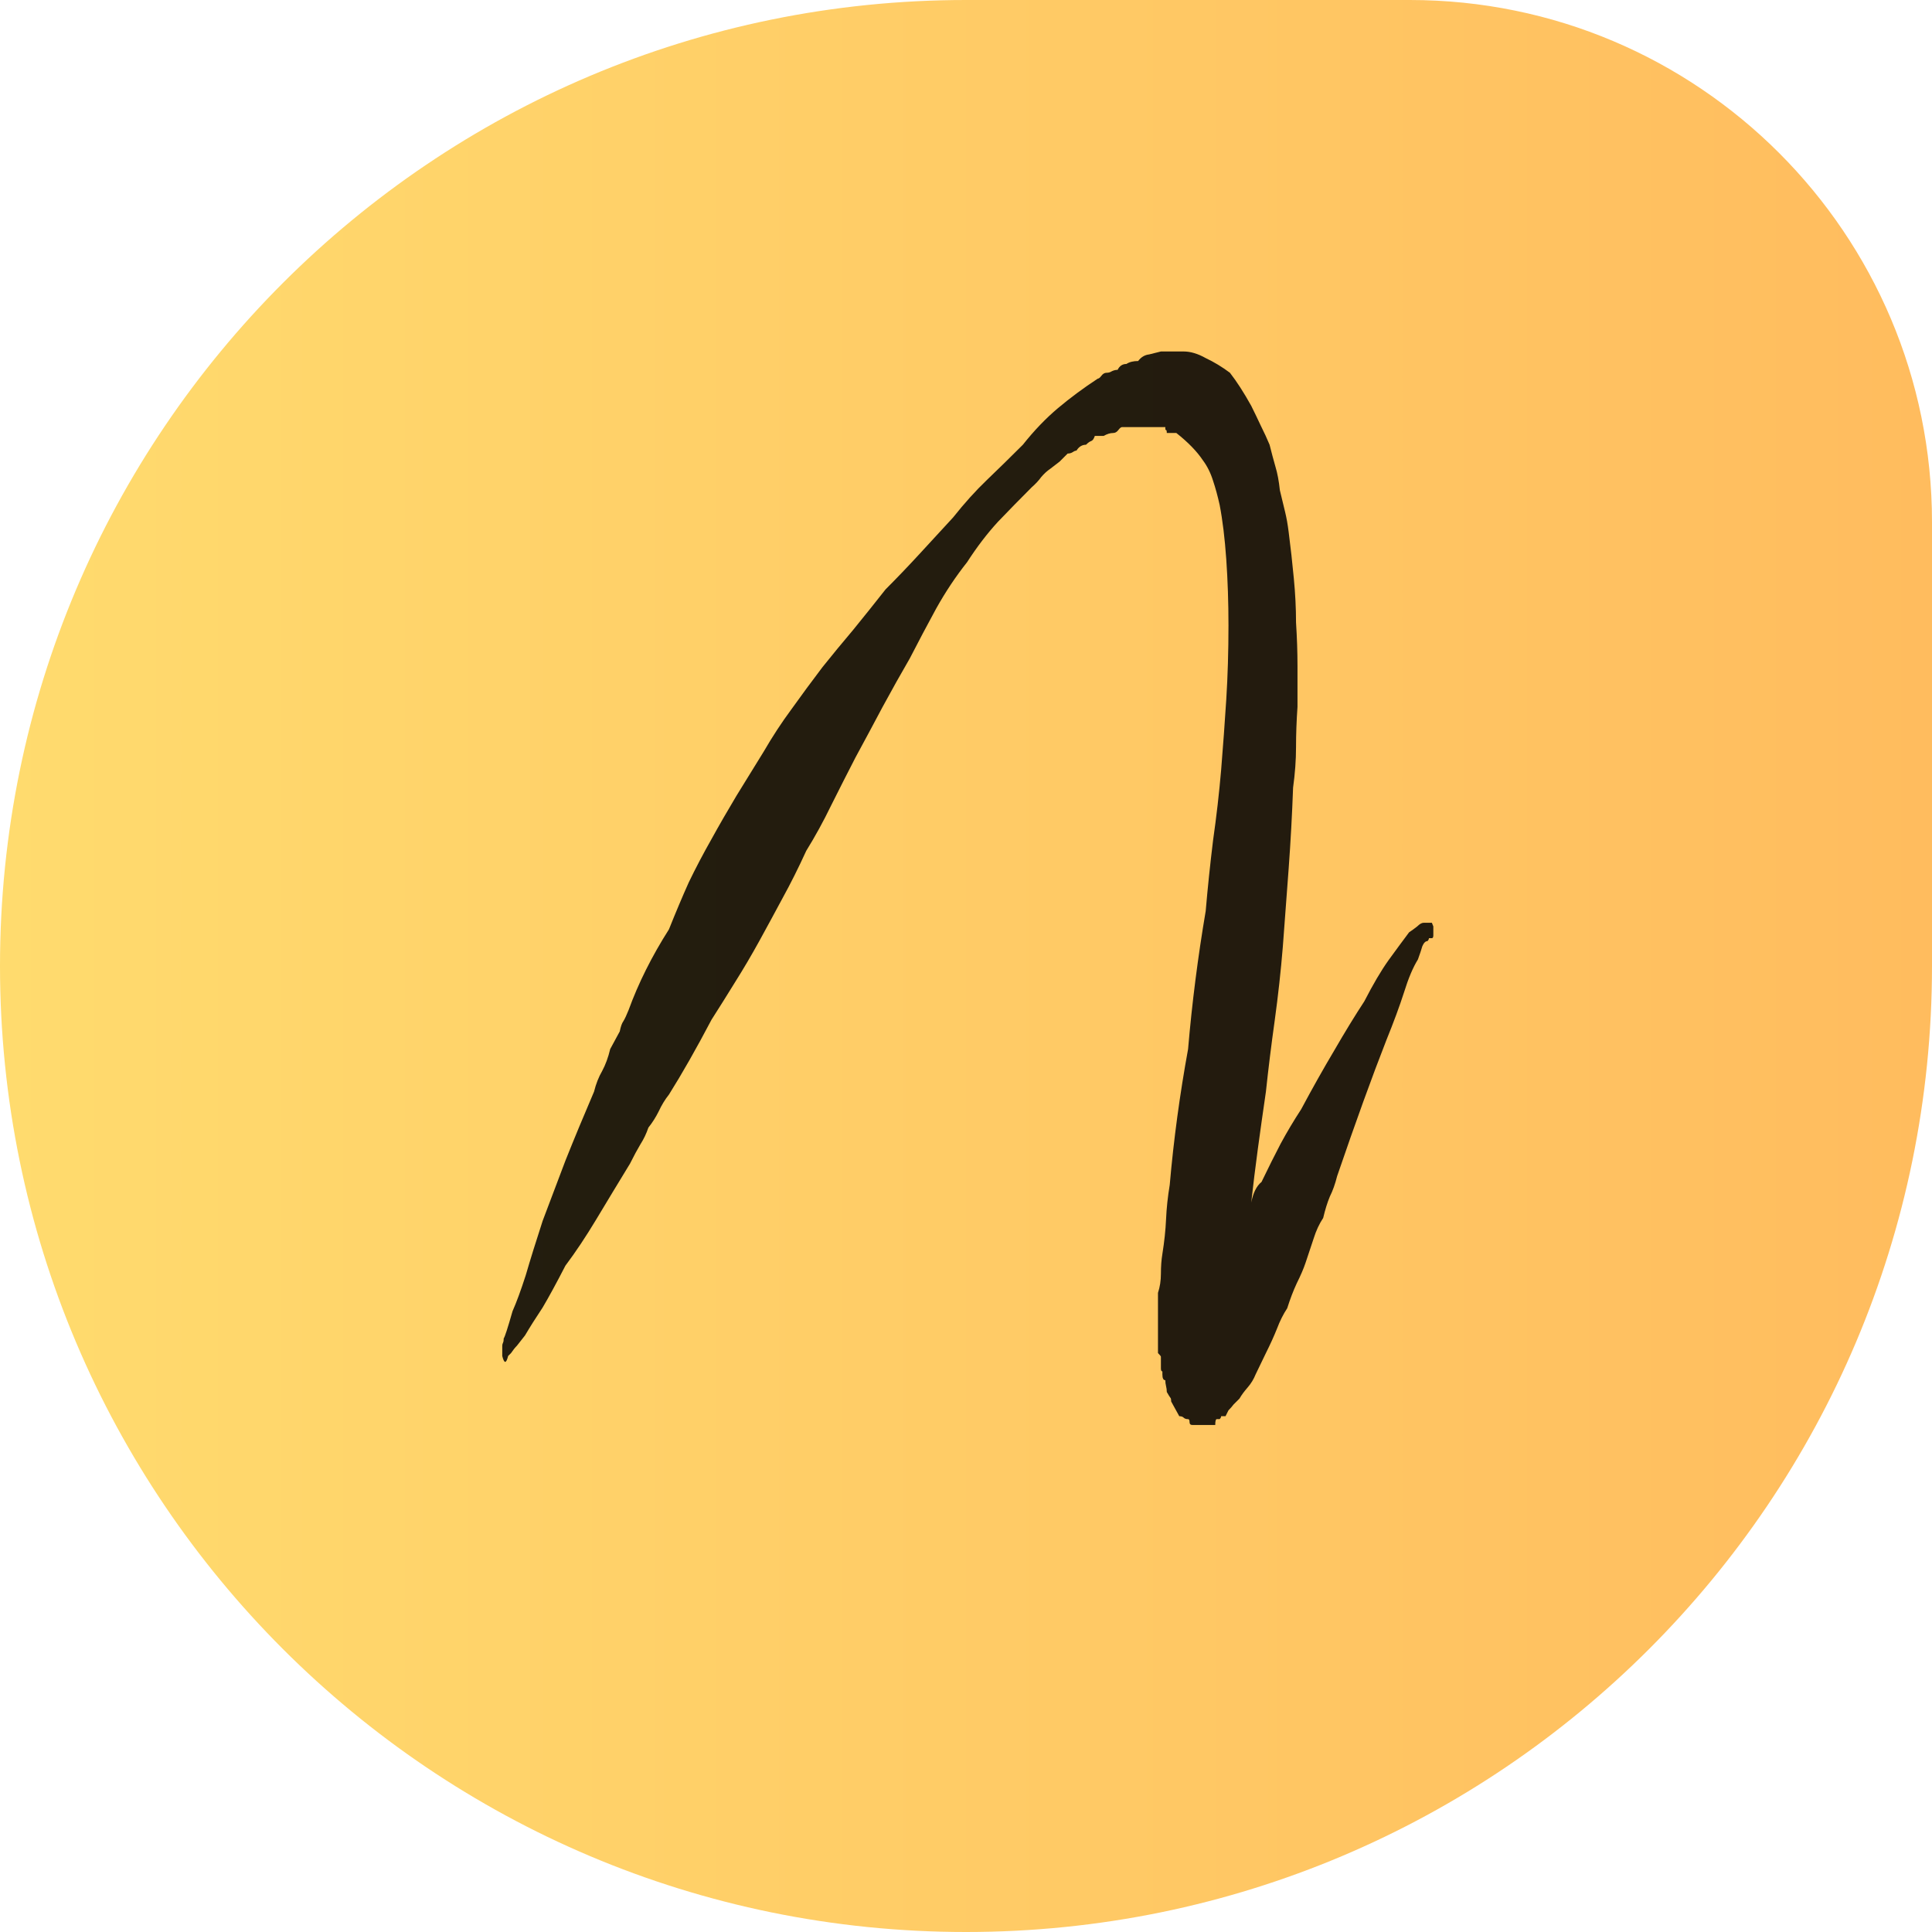
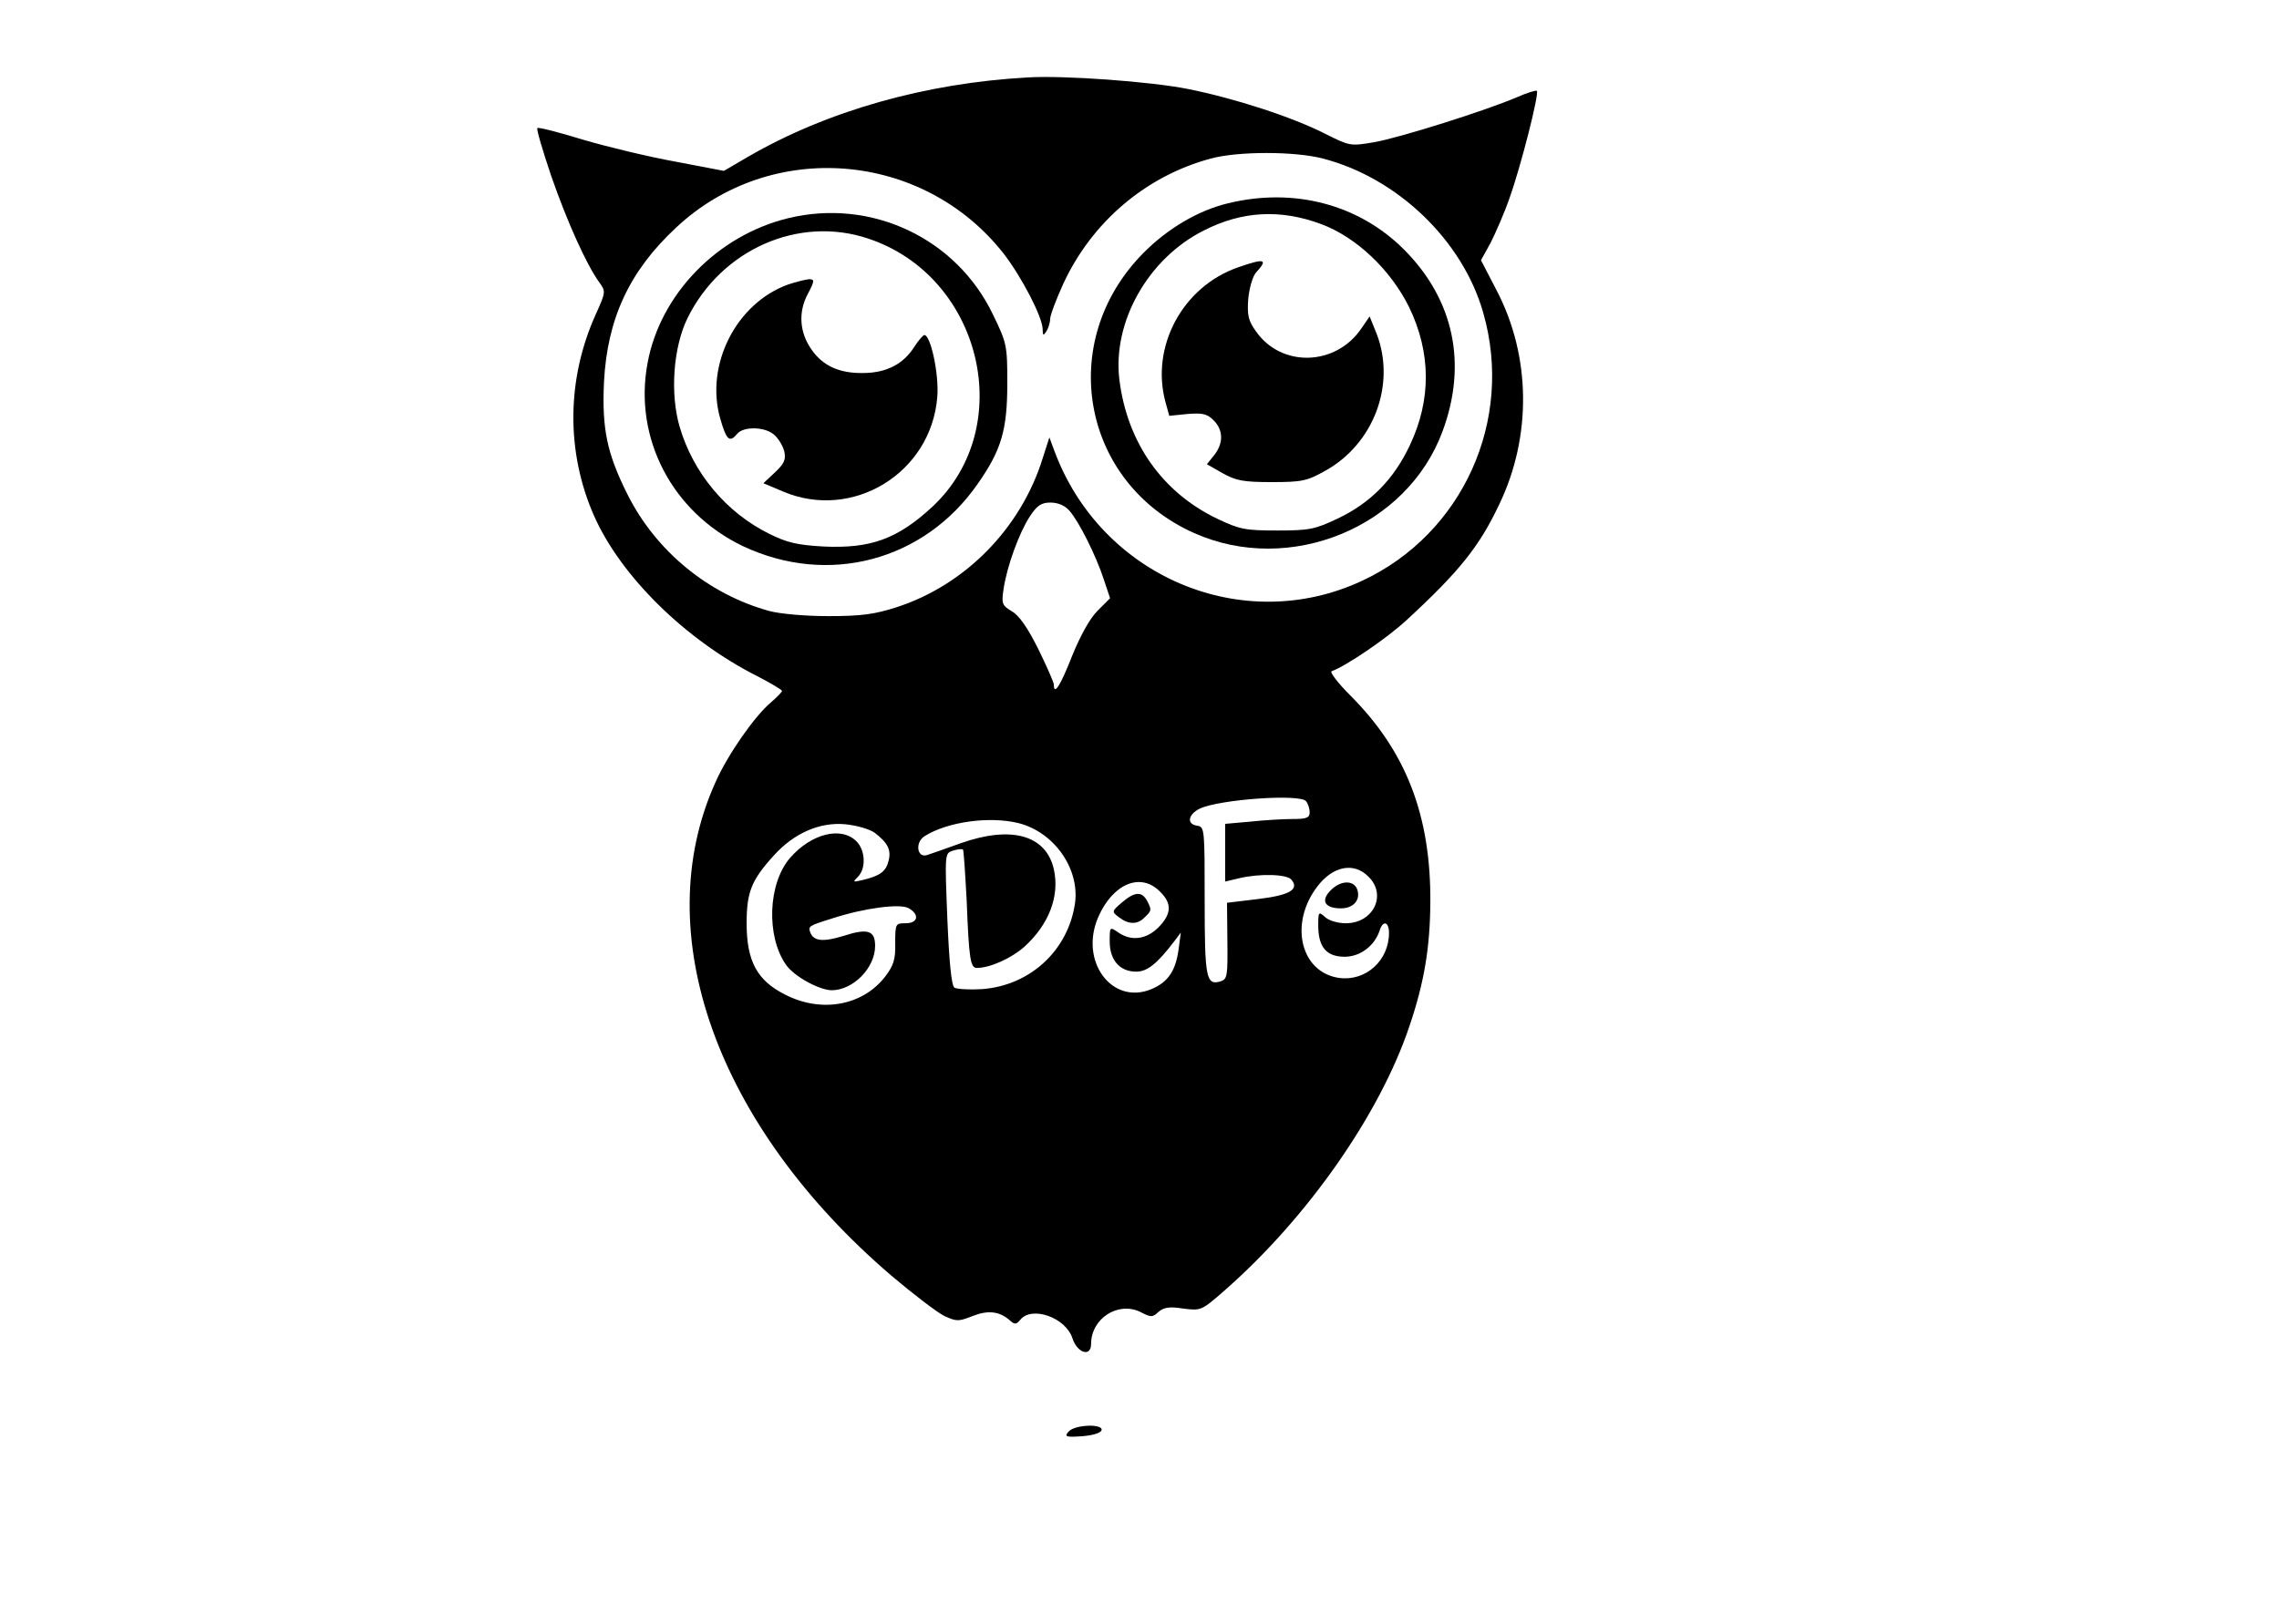
- <svg xmlns="http://www.w3.org/2000/svg" width="185" height="185" viewBox="0 0 185 185" fill="none">
-   <path d="M0 92.5C0 41.414 41.414 0 92.5 0H135C162.614 0 185 22.386 185 50V92.5C185 143.586 143.586 185 92.5 185V185C41.414 185 0 143.586 0 92.5V92.5Z" fill="url(#paint0_linear_13_13)" />
-   <path d="M137.109 88.359C137.109 88.359 137.156 88.477 137.25 88.711V88.992C137.25 89.18 137.25 89.367 137.25 89.555C137.25 89.742 137.203 89.836 137.109 89.836H136.828C136.828 89.93 136.781 90.023 136.688 90.117C136.5 90.117 136.336 90.281 136.195 90.609C136.102 90.938 135.961 91.359 135.773 91.875C135.305 92.625 134.859 93.68 134.438 95.039C134.016 96.352 133.453 97.875 132.75 99.609C131.391 103.078 129.82 107.414 128.039 112.617C127.852 113.367 127.617 114.023 127.336 114.586C127.102 115.148 126.891 115.828 126.703 116.625C126.328 117.188 126.023 117.844 125.789 118.594C125.555 119.297 125.297 120.07 125.016 120.914C124.828 121.477 124.547 122.133 124.172 122.883C123.844 123.586 123.539 124.383 123.258 125.273C122.883 125.836 122.555 126.492 122.273 127.242C121.992 127.945 121.641 128.719 121.219 129.562L120.234 131.602C120.047 132.07 119.789 132.492 119.461 132.867C119.133 133.242 118.875 133.594 118.688 133.922C118.5 134.109 118.312 134.297 118.125 134.484C117.984 134.672 117.82 134.859 117.633 135.047L117.352 135.609H116.93C116.93 135.703 116.883 135.797 116.789 135.891H116.508C116.414 135.891 116.367 136.078 116.367 136.453H116.086H115.945H115.664H115.453H115.172H114.75H114.609H114.188C114 136.453 113.906 136.359 113.906 136.172C113.906 135.984 113.859 135.891 113.766 135.891C113.578 135.891 113.438 135.844 113.344 135.75C113.25 135.656 113.109 135.609 112.922 135.609L112.148 134.203C112.148 134.016 112.125 133.898 112.078 133.852C112.031 133.805 111.914 133.617 111.727 133.289C111.727 133.102 111.703 132.914 111.656 132.727C111.609 132.539 111.586 132.352 111.586 132.164C111.398 132.164 111.305 131.977 111.305 131.602V131.32C111.211 131.32 111.164 131.227 111.164 131.039V130.758C111.164 130.289 111.164 130.008 111.164 129.914C111.164 129.867 111.07 129.75 110.883 129.562V129V128.719V125.555V123.797C111.07 123.234 111.164 122.625 111.164 121.969C111.164 121.266 111.211 120.633 111.305 120.07C111.492 118.898 111.609 117.797 111.656 116.766C111.703 115.688 111.82 114.586 112.008 113.461C112.383 109.148 112.969 104.812 113.766 100.453C113.953 98.25 114.188 96.047 114.469 93.844C114.75 91.641 115.078 89.438 115.453 87.234C115.641 85.031 115.875 82.781 116.156 80.484C116.484 78.188 116.742 75.938 116.93 73.734C117.117 71.438 117.281 69.188 117.422 66.984C117.562 64.734 117.633 62.367 117.633 59.883C117.633 57.68 117.562 55.57 117.422 53.555C117.281 51.539 117.07 49.805 116.789 48.352C116.602 47.508 116.391 46.734 116.156 46.031C115.922 45.281 115.594 44.625 115.172 44.062C114.609 43.219 113.766 42.352 112.641 41.461H111.727C111.727 41.273 111.703 41.18 111.656 41.18C111.609 41.18 111.586 41.133 111.586 41.039V40.898H111.164H110.32H109.406H108.562H107.438C107.344 40.898 107.227 40.992 107.086 41.18C106.945 41.367 106.781 41.461 106.594 41.461C106.312 41.461 106.008 41.555 105.68 41.742H104.836C104.742 42.023 104.625 42.188 104.484 42.234C104.344 42.281 104.18 42.398 103.992 42.586C103.617 42.586 103.312 42.773 103.078 43.148C102.984 43.148 102.867 43.195 102.727 43.289C102.586 43.383 102.422 43.43 102.234 43.43C101.953 43.711 101.695 43.969 101.461 44.203C101.227 44.391 100.922 44.625 100.547 44.906C100.266 45.094 99.984 45.352 99.703 45.68C99.469 46.008 99.164 46.336 98.789 46.664C97.711 47.742 96.633 48.844 95.555 49.969C94.523 51.094 93.539 52.383 92.602 53.836C91.523 55.195 90.539 56.672 89.648 58.266C88.805 59.812 87.961 61.406 87.117 63.047C86.273 64.5 85.406 66.047 84.516 67.688C83.672 69.281 82.805 70.898 81.914 72.539C81.164 73.992 80.391 75.516 79.594 77.109C78.844 78.656 78.047 80.109 77.203 81.469C76.453 83.109 75.703 84.609 74.953 85.969C74.25 87.281 73.5 88.664 72.703 90.117C71.953 91.477 71.18 92.789 70.383 94.055C69.633 95.273 68.883 96.469 68.133 97.641C66.68 100.406 65.32 102.797 64.055 104.812C63.68 105.281 63.352 105.82 63.07 106.43C62.789 106.992 62.461 107.508 62.086 107.977C61.898 108.539 61.641 109.078 61.312 109.594C61.031 110.062 60.703 110.672 60.328 111.422C59.156 113.344 58.078 115.125 57.094 116.766C56.109 118.406 55.125 119.883 54.141 121.195C53.297 122.836 52.57 124.172 51.961 125.203C51.305 126.188 50.742 127.078 50.273 127.875C49.898 128.344 49.641 128.672 49.5 128.859C49.312 129.047 49.125 129.281 48.938 129.562L48.656 129.844C48.469 130.594 48.281 130.594 48.094 129.844V129V128.859C48.094 128.766 48.117 128.672 48.164 128.578C48.211 128.484 48.234 128.344 48.234 128.156C48.328 128.062 48.609 127.195 49.078 125.555C49.453 124.711 49.875 123.562 50.344 122.109C50.766 120.656 51.305 118.922 51.961 116.906C52.617 115.172 53.344 113.25 54.141 111.141C54.984 109.031 55.898 106.828 56.883 104.531C57.07 103.781 57.328 103.125 57.656 102.562C57.984 101.953 58.242 101.25 58.43 100.453L59.344 98.766C59.438 98.297 59.555 97.969 59.695 97.781C59.836 97.547 60 97.195 60.188 96.727C61.125 94.148 62.414 91.57 64.055 88.992C64.711 87.352 65.344 85.852 65.953 84.492C66.609 83.133 67.336 81.75 68.133 80.344C68.883 78.984 69.68 77.602 70.523 76.195C71.414 74.742 72.281 73.336 73.125 71.977C73.969 70.523 74.859 69.164 75.797 67.898C76.734 66.586 77.719 65.25 78.75 63.891C79.688 62.719 80.672 61.523 81.703 60.305C82.734 59.039 83.766 57.75 84.797 56.438C85.875 55.359 86.953 54.234 88.031 53.062C89.156 51.844 90.234 50.672 91.266 49.547C92.344 48.188 93.422 46.992 94.5 45.961C95.625 44.883 96.773 43.758 97.945 42.586C99.023 41.227 100.148 40.055 101.32 39.07C102.492 38.086 103.758 37.148 105.117 36.258C105.211 36.258 105.328 36.164 105.469 35.977C105.609 35.789 105.773 35.695 105.961 35.695C106.148 35.695 106.312 35.648 106.453 35.555C106.641 35.461 106.828 35.414 107.016 35.414C107.203 35.039 107.484 34.852 107.859 34.852C108.141 34.664 108.516 34.57 108.984 34.57C109.266 34.195 109.617 33.984 110.039 33.938L111.164 33.656H111.305H111.586H112.008H113.344C114 33.656 114.703 33.867 115.453 34.289C116.25 34.664 117.023 35.133 117.773 35.695C118.43 36.539 119.109 37.594 119.812 38.859C120.094 39.422 120.398 40.055 120.727 40.758C121.055 41.414 121.336 42.023 121.57 42.586C121.758 43.336 121.945 44.039 122.133 44.695C122.32 45.305 122.461 46.055 122.555 46.945C122.742 47.695 122.906 48.375 123.047 48.984C123.188 49.547 123.305 50.203 123.398 50.953C123.586 52.406 123.75 53.883 123.891 55.383C124.031 56.836 124.102 58.242 124.102 59.602C124.195 61.055 124.242 62.438 124.242 63.75C124.242 65.016 124.242 66.328 124.242 67.688C124.148 69.047 124.102 70.336 124.102 71.555C124.102 72.773 124.008 74.062 123.82 75.422C123.727 78 123.586 80.578 123.398 83.156C123.211 85.688 123.023 88.195 122.836 90.68C122.648 92.977 122.391 95.32 122.062 97.711C121.734 100.055 121.453 102.328 121.219 104.531C120.938 106.453 120.68 108.281 120.445 110.016C120.211 111.75 120 113.461 119.812 115.148C120 114.211 120.328 113.555 120.797 113.18C121.453 111.82 122.062 110.602 122.625 109.523C123.234 108.398 123.891 107.297 124.594 106.219C125.672 104.203 126.727 102.328 127.758 100.594C128.789 98.812 129.75 97.242 130.641 95.883C131.484 94.242 132.258 92.93 132.961 91.945C133.711 90.914 134.367 90.023 134.93 89.273C135.211 89.086 135.469 88.898 135.703 88.711C135.938 88.477 136.148 88.359 136.336 88.359H136.688H136.828H137.109ZM115.031 122.672H114.75H115.031ZM114.75 122.672H114.609H114.75Z" fill="black" fill-opacity="0.86" />
-   <defs>
-     <linearGradient id="paint0_linear_13_13" x1="0" y1="92" x2="185" y2="92" gradientUnits="userSpaceOnUse">
-       <stop stop-color="#FFDB6E" />
-       <stop offset="1" stop-color="#FFBC5E" />
-     </linearGradient>
-   </defs>
+ <svg xmlns="http://www.w3.org/2000/svg" version="1.0" width="612pt" height="436pt" viewBox="0 0 612 436" preserveAspectRatio="xMidYMid meet">
+   <g transform="translate(0,436) scale(0.1,-0.1)" fill="#000000" stroke="none">
+     <path d="M2760 4152 c-274 -15 -539 -90 -751 -213 l-65 -38 -131 25 c-72 13 -184 40 -248 59 -65 20 -120 34 -122 31 -3 -2 14 -60 37 -128 43 -124 95 -239 129 -286 18 -25 18 -26 -9 -86 -79 -175 -80 -370 -5 -541 72 -163 246 -334 438 -431 37 -19 67 -37 67 -40 0 -3 -14 -17 -30 -31 -43 -36 -116 -140 -149 -215 -182 -404 3 -922 472 -1324 59 -50 123 -99 143 -109 33 -15 38 -15 76 0 41 16 71 13 99 -11 14 -13 18 -12 29 1 31 38 122 6 140 -50 13 -40 50 -51 50 -15 0 68 72 115 132 86 29 -15 33 -15 49 0 14 12 29 15 66 9 49 -6 49 -6 113 50 222 195 416 473 495 709 40 118 55 211 56 330 2 235 -65 408 -215 558 -33 33 -56 63 -50 65 39 14 148 88 202 138 142 131 195 198 248 310 88 183 85 399 -7 575 l-42 81 26 47 c13 26 37 80 51 121 30 84 80 280 73 287 -2 2 -26 -5 -53 -17 -84 -36 -315 -109 -384 -121 -64 -11 -66 -10 -130 22 -90 46 -245 96 -370 121 -100 20 -335 37 -430 31z m793 -218 c200 -52 375 -220 430 -414 83 -289 -55 -594 -325 -720 -321 -150 -702 11 -827 350 l-13 35 -18 -56 c-58 -187 -207 -340 -392 -400 -59 -19 -94 -24 -183 -24 -63 0 -131 6 -160 14 -163 45 -304 161 -380 313 -55 110 -69 176 -63 303 9 169 68 297 194 414 254 238 662 206 879 -70 48 -62 105 -171 105 -204 0 -17 2 -17 10 -5 5 8 10 23 10 33 0 10 16 52 35 94 77 167 222 290 396 337 73 20 226 20 302 0z m-681 -946 c26 -30 71 -120 92 -184 l17 -51 -34 -34 c-21 -21 -46 -67 -68 -121 -31 -79 -49 -108 -49 -77 0 6 -19 49 -42 96 -28 56 -51 90 -71 101 -26 16 -28 20 -22 60 9 61 42 151 70 194 20 31 32 38 56 38 20 0 39 -8 51 -22z m635 -780 c6 -7 10 -21 10 -30 0 -15 -9 -18 -46 -18 -25 0 -76 -3 -113 -7 l-68 -6 0 -77 0 -78 38 9 c55 13 128 11 140 -4 22 -26 -5 -42 -90 -52 l-83 -10 1 -102 c1 -94 0 -103 -18 -109 -39 -12 -43 8 -43 216 0 192 0 199 -20 202 -29 4 -25 30 7 46 54 25 269 40 285 20z m-772 -59 c95 -24 164 -121 152 -214 -18 -128 -121 -223 -251 -232 -33 -2 -66 0 -73 4 -8 6 -14 67 -19 185 -7 176 -7 176 15 183 13 4 24 5 27 3 2 -3 6 -65 10 -139 6 -155 10 -179 27 -179 36 0 93 26 128 57 66 60 95 136 79 208 -21 92 -114 118 -250 70 -41 -15 -82 -29 -91 -32 -27 -8 -32 35 -6 51 62 39 175 54 252 35z m-386 -26 c35 -27 45 -46 37 -76 -7 -28 -23 -40 -70 -51 -26 -6 -27 -6 -12 9 22 22 20 71 -4 95 -41 41 -121 21 -178 -44 -60 -69 -65 -211 -11 -288 22 -31 88 -67 122 -68 58 0 117 60 117 119 0 42 -20 48 -85 27 -55 -17 -80 -14 -89 9 -6 17 -5 18 59 38 86 28 180 40 204 28 31 -17 27 -41 -7 -41 -27 0 -28 -1 -28 -53 1 -43 -4 -60 -26 -89 -60 -79 -171 -100 -269 -50 -76 38 -104 90 -104 192 0 84 13 116 73 182 54 60 123 90 191 84 31 -3 66 -13 80 -23z m1326 -118 c50 -49 13 -125 -61 -125 -21 0 -46 7 -56 17 -17 15 -18 14 -18 -23 0 -58 22 -84 71 -84 42 0 81 30 94 71 9 28 25 23 25 -7 0 -74 -62 -130 -133 -121 -104 14 -136 145 -60 245 42 56 99 67 138 27z m-560 -40 c33 -32 31 -60 -4 -96 -33 -33 -74 -38 -109 -13 -22 15 -22 14 -22 -25 0 -50 27 -81 71 -81 30 0 56 21 102 81 l18 24 -6 -45 c-8 -58 -28 -88 -73 -107 -106 -44 -194 75 -143 193 39 90 114 122 166 69z" />
+     <path d="M3298 3814 c-80 -19 -163 -68 -228 -134 -235 -238 -166 -617 137 -752 256 -114 572 15 667 274 67 181 30 354 -104 488 -121 121 -295 167 -472 124z m250 -56 c94 -35 186 -122 236 -223 59 -122 60 -249 2 -371 -43 -92 -107 -156 -194 -197 -61 -29 -76 -32 -162 -32 -86 0 -101 3 -160 31 -149 71 -243 205 -264 374 -19 155 77 326 227 401 102 52 205 58 315 17z" />
+     <path d="M3325 3642 c-150 -52 -236 -214 -195 -363 l10 -36 49 5 c40 3 52 1 70 -17 26 -26 27 -61 2 -93 l-20 -25 42 -24 c36 -20 55 -24 132 -24 81 0 95 3 143 30 131 72 191 232 139 368 l-19 47 -22 -32 c-69 -102 -216 -106 -284 -7 -20 28 -23 43 -20 86 3 30 12 61 21 71 33 36 24 39 -48 14z" />
+     <path d="M2117 3774 c-190 -46 -344 -204 -378 -389 -38 -202 66 -401 256 -492 229 -108 487 -40 631 168 63 90 79 144 79 269 0 101 -1 108 -38 184 -98 206 -327 314 -550 260z m215 -55 c305 -102 401 -506 172 -720 -94 -87 -166 -113 -293 -107 -69 4 -97 10 -145 34 -116 57 -205 164 -241 288 -26 89 -17 213 21 291 91 185 299 277 486 214z" />
+     <path d="M2117 3596 c-140 -50 -224 -216 -183 -360 17 -59 25 -66 46 -41 17 20 73 19 98 -2 12 -10 24 -30 28 -45 5 -23 0 -33 -25 -57 l-31 -29 52 -22 c187 -80 399 49 415 254 5 61 -18 167 -35 166 -4 -1 -16 -15 -27 -32 -29 -46 -75 -70 -138 -70 -62 -1 -107 19 -137 62 -33 46 -37 101 -11 150 19 36 19 40 3 40 -9 -1 -34 -7 -55 -14z" />
+     <path d="M3572 1967 c-26 -27 -14 -47 29 -47 33 0 53 22 44 50 -9 27 -46 26 -73 -3z" />
+     <path d="M3013 1936 c-28 -24 -28 -25 -8 -40 26 -20 50 -20 69 0 19 18 19 20 6 45 -14 25 -33 24 -67 -5z" />
+     <path d="M2869 514 c-11 -13 -7 -15 36 -12 27 2 50 8 53 16 6 18 -72 16 -89 -4z" />
+   </g>
</svg>
